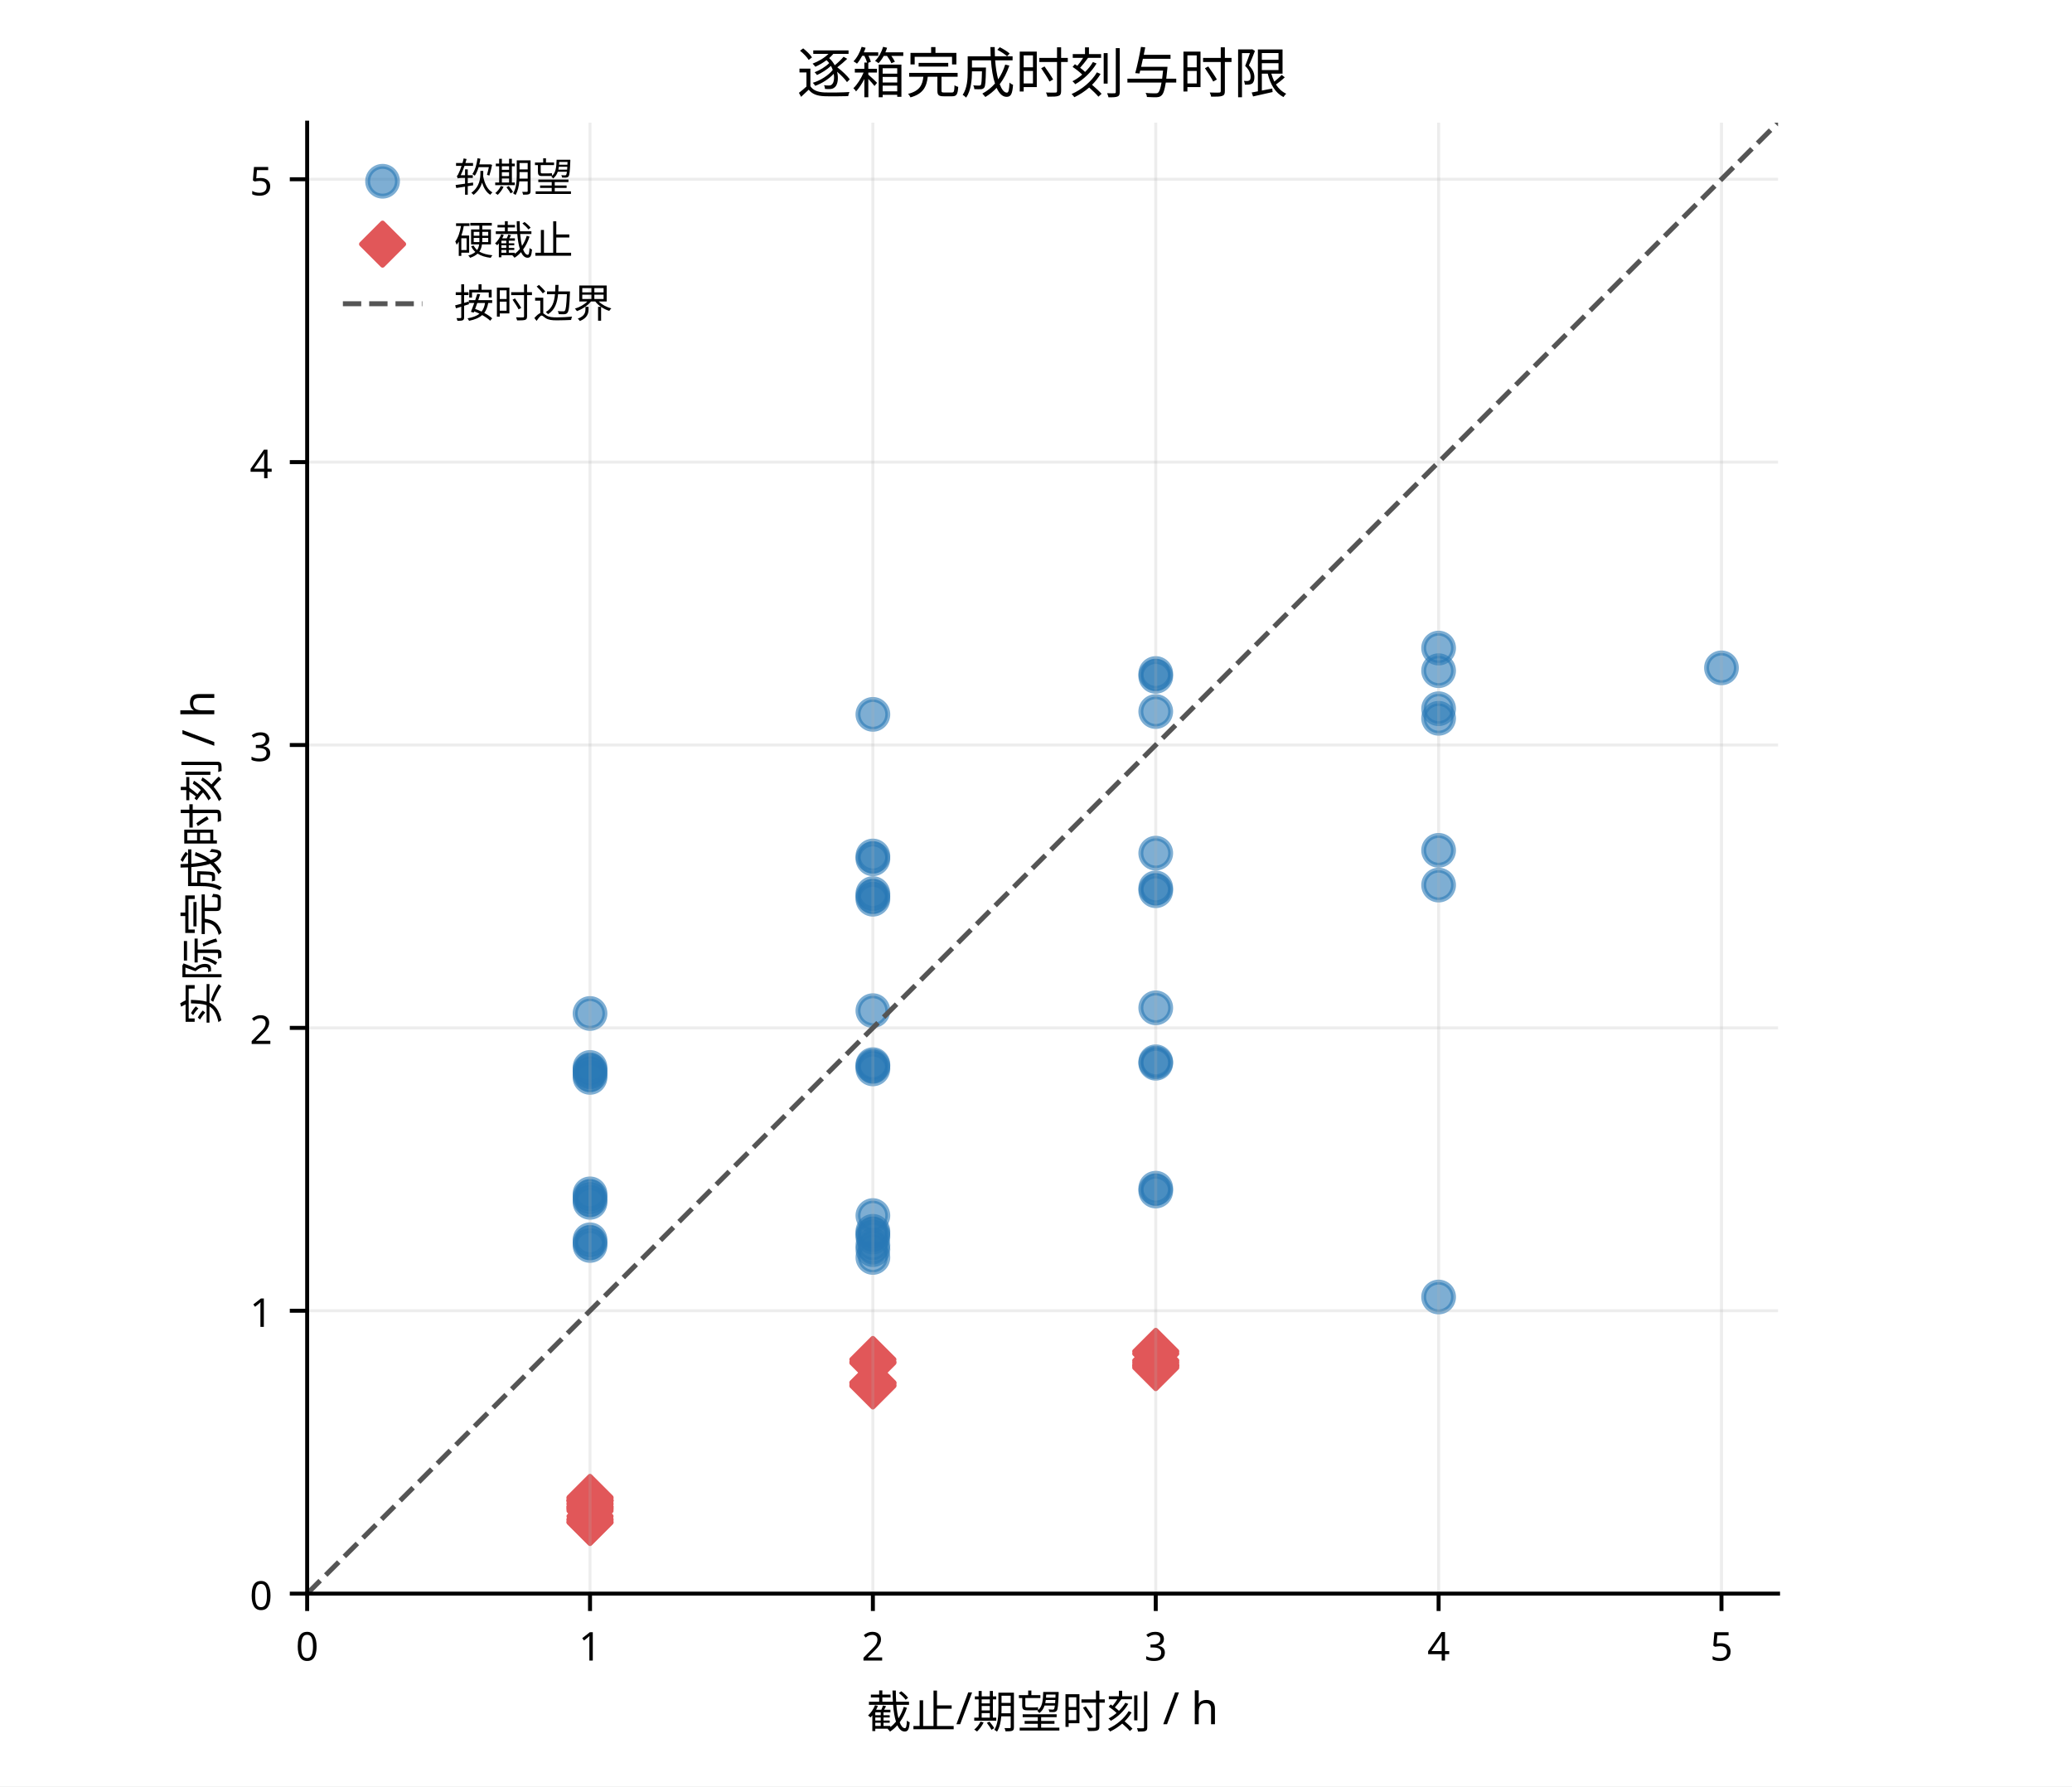
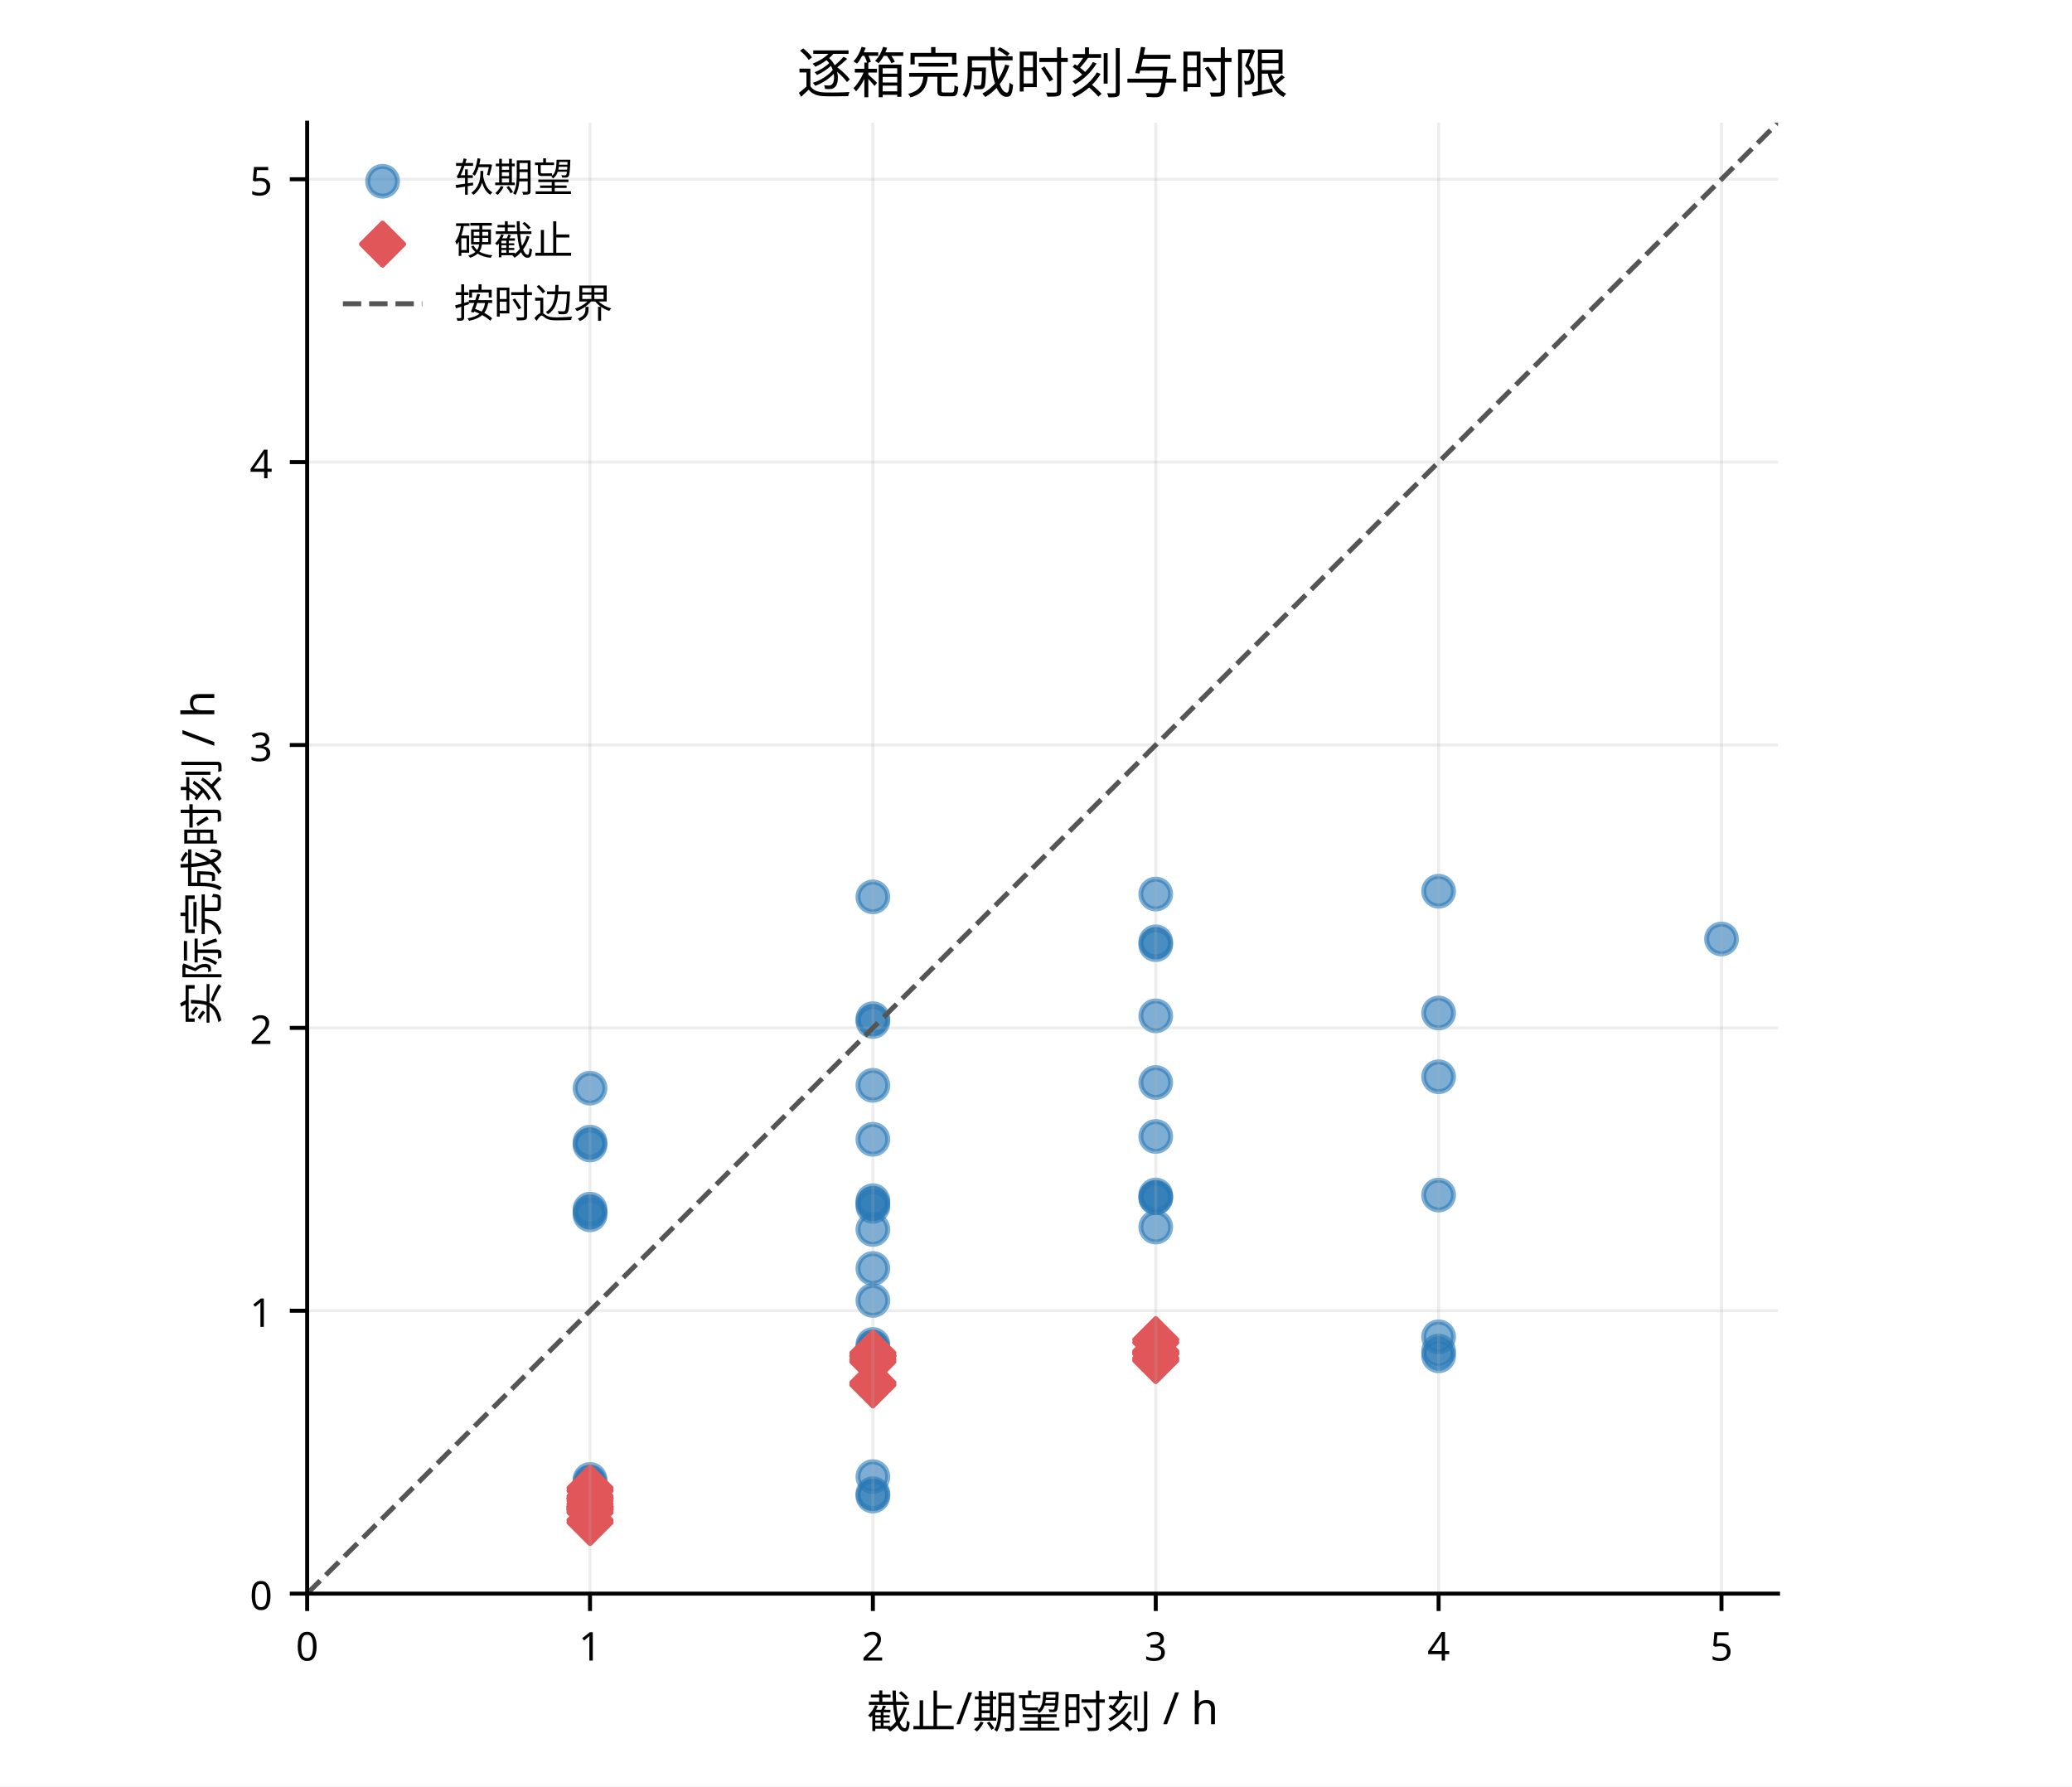
<svg xmlns="http://www.w3.org/2000/svg" xmlns:xlink="http://www.w3.org/1999/xlink" width="417.6pt" height="360pt" viewBox="0 0 417.6 360" version="1.1">
  <defs>
    <style type="text/css">*{stroke-linejoin: round; stroke-linecap: butt}</style>
  </defs>
  <g id="figure_1">
    <g id="patch_1">
      <path d="M 0 360  L 417.6 360  L 417.6 0  L 0 0  z " style="fill: #ffffff" />
    </g>
    <g id="axes_1">
      <g id="patch_2">
        <path d="M 61.907 321.168  L 358.354 321.168  L 358.354 24.72  L 61.907 24.72  z " style="fill: #ffffff" />
      </g>
      <g id="PathCollection_1">
        <defs>
-           <path id="m1ac144fe8b" d="M 0 3  C 0.796 3 1.559 2.684 2.121 2.121  C 2.684 1.559 3 0.796 3 0  C 3 -0.796 2.684 -1.559 2.121 -2.121  C 1.559 -2.684 0.796 -3 0 -3  C -0.796 -3 -1.559 -2.684 -2.121 -2.121  C -2.684 -1.559 -3 -0.796 -3 0  C -3 0.796 -2.684 1.559 -2.121 2.121  C -1.559 2.684 -0.796 3 0 3  z " style="stroke: #2878b5; stroke-opacity: 0.6" />
+           <path id="m40a16e8e1c" d="M 0 3  C 0.796 3 1.559 2.684 2.121 2.121  C 2.684 1.559 3 0.796 3 0  C 3 -0.796 2.684 -1.559 2.121 -2.121  C 1.559 -2.684 0.796 -3 0 -3  C -0.796 -3 -1.559 -2.684 -2.121 -2.121  C -2.684 -1.559 -3 -0.796 -3 0  C -3 0.796 -2.684 1.559 -2.121 2.121  C -1.559 2.684 -0.796 3 0 3  z " style="stroke: #2878b5; stroke-opacity: 0.6" />
        </defs>
-         <g clip-path="url(#pb75eaca938)">
-           <use xlink:href="#m1ac144fe8b" x="118.916" y="251.002" style="fill: #2878b5; fill-opacity: 0.6; stroke: #2878b5; stroke-opacity: 0.6" />
-           <use xlink:href="#m1ac144fe8b" x="118.916" y="250.432" style="fill: #2878b5; fill-opacity: 0.6; stroke: #2878b5; stroke-opacity: 0.6" />
-           <use xlink:href="#m1ac144fe8b" x="118.916" y="249.862" style="fill: #2878b5; fill-opacity: 0.6; stroke: #2878b5; stroke-opacity: 0.6" />
-           <use xlink:href="#m1ac144fe8b" x="175.925" y="249.292" style="fill: #2878b5; fill-opacity: 0.6; stroke: #2878b5; stroke-opacity: 0.6" />
-           <use xlink:href="#m1ac144fe8b" x="175.925" y="248.722" style="fill: #2878b5; fill-opacity: 0.6; stroke: #2878b5; stroke-opacity: 0.6" />
-           <use xlink:href="#m1ac144fe8b" x="175.925" y="248.151" style="fill: #2878b5; fill-opacity: 0.6; stroke: #2878b5; stroke-opacity: 0.6" />
-           <use xlink:href="#m1ac144fe8b" x="118.916" y="242.313" style="fill: #2878b5; fill-opacity: 0.6; stroke: #2878b5; stroke-opacity: 0.6" />
-           <use xlink:href="#m1ac144fe8b" x="118.916" y="241.743" style="fill: #2878b5; fill-opacity: 0.6; stroke: #2878b5; stroke-opacity: 0.6" />
-           <use xlink:href="#m1ac144fe8b" x="118.916" y="241.173" style="fill: #2878b5; fill-opacity: 0.6; stroke: #2878b5; stroke-opacity: 0.6" />
-           <use xlink:href="#m1ac144fe8b" x="118.916" y="240.603" style="fill: #2878b5; fill-opacity: 0.6; stroke: #2878b5; stroke-opacity: 0.6" />
-           <use xlink:href="#m1ac144fe8b" x="232.934" y="240.033" style="fill: #2878b5; fill-opacity: 0.6; stroke: #2878b5; stroke-opacity: 0.6" />
-           <use xlink:href="#m1ac144fe8b" x="232.934" y="239.462" style="fill: #2878b5; fill-opacity: 0.6; stroke: #2878b5; stroke-opacity: 0.6" />
-           <use xlink:href="#m1ac144fe8b" x="118.916" y="217.13" style="fill: #2878b5; fill-opacity: 0.6; stroke: #2878b5; stroke-opacity: 0.6" />
-           <use xlink:href="#m1ac144fe8b" x="118.916" y="216.56" style="fill: #2878b5; fill-opacity: 0.6; stroke: #2878b5; stroke-opacity: 0.6" />
-           <use xlink:href="#m1ac144fe8b" x="118.916" y="215.989" style="fill: #2878b5; fill-opacity: 0.6; stroke: #2878b5; stroke-opacity: 0.6" />
-           <use xlink:href="#m1ac144fe8b" x="175.925" y="215.419" style="fill: #2878b5; fill-opacity: 0.6; stroke: #2878b5; stroke-opacity: 0.6" />
-           <use xlink:href="#m1ac144fe8b" x="175.925" y="214.849" style="fill: #2878b5; fill-opacity: 0.6; stroke: #2878b5; stroke-opacity: 0.6" />
-           <use xlink:href="#m1ac144fe8b" x="232.934" y="214.279" style="fill: #2878b5; fill-opacity: 0.6; stroke: #2878b5; stroke-opacity: 0.6" />
-           <use xlink:href="#m1ac144fe8b" x="118.916" y="215.698" style="fill: #2878b5; fill-opacity: 0.6; stroke: #2878b5; stroke-opacity: 0.6" />
-           <use xlink:href="#m1ac144fe8b" x="118.916" y="215.128" style="fill: #2878b5; fill-opacity: 0.6; stroke: #2878b5; stroke-opacity: 0.6" />
-           <use xlink:href="#m1ac144fe8b" x="175.925" y="214.558" style="fill: #2878b5; fill-opacity: 0.6; stroke: #2878b5; stroke-opacity: 0.6" />
-           <use xlink:href="#m1ac144fe8b" x="232.934" y="213.988" style="fill: #2878b5; fill-opacity: 0.6; stroke: #2878b5; stroke-opacity: 0.6" />
-           <use xlink:href="#m1ac144fe8b" x="118.916" y="204.25" style="fill: #2878b5; fill-opacity: 0.6; stroke: #2878b5; stroke-opacity: 0.6" />
-           <use xlink:href="#m1ac144fe8b" x="175.925" y="203.68" style="fill: #2878b5; fill-opacity: 0.6; stroke: #2878b5; stroke-opacity: 0.6" />
-           <use xlink:href="#m1ac144fe8b" x="232.934" y="203.11" style="fill: #2878b5; fill-opacity: 0.6; stroke: #2878b5; stroke-opacity: 0.6" />
-           <use xlink:href="#m1ac144fe8b" x="175.925" y="181.222" style="fill: #2878b5; fill-opacity: 0.6; stroke: #2878b5; stroke-opacity: 0.6" />
-           <use xlink:href="#m1ac144fe8b" x="175.925" y="180.652" style="fill: #2878b5; fill-opacity: 0.6; stroke: #2878b5; stroke-opacity: 0.6" />
-           <use xlink:href="#m1ac144fe8b" x="175.925" y="180.082" style="fill: #2878b5; fill-opacity: 0.6; stroke: #2878b5; stroke-opacity: 0.6" />
-           <use xlink:href="#m1ac144fe8b" x="232.934" y="179.512" style="fill: #2878b5; fill-opacity: 0.6; stroke: #2878b5; stroke-opacity: 0.6" />
-           <use xlink:href="#m1ac144fe8b" x="232.934" y="178.942" style="fill: #2878b5; fill-opacity: 0.6; stroke: #2878b5; stroke-opacity: 0.6" />
-           <use xlink:href="#m1ac144fe8b" x="289.943" y="178.372" style="fill: #2878b5; fill-opacity: 0.6; stroke: #2878b5; stroke-opacity: 0.6" />
-           <use xlink:href="#m1ac144fe8b" x="175.925" y="173.082" style="fill: #2878b5; fill-opacity: 0.6; stroke: #2878b5; stroke-opacity: 0.6" />
-           <use xlink:href="#m1ac144fe8b" x="175.925" y="172.511" style="fill: #2878b5; fill-opacity: 0.6; stroke: #2878b5; stroke-opacity: 0.6" />
-           <use xlink:href="#m1ac144fe8b" x="232.934" y="171.941" style="fill: #2878b5; fill-opacity: 0.6; stroke: #2878b5; stroke-opacity: 0.6" />
-           <use xlink:href="#m1ac144fe8b" x="289.943" y="171.371" style="fill: #2878b5; fill-opacity: 0.6; stroke: #2878b5; stroke-opacity: 0.6" />
-           <use xlink:href="#m1ac144fe8b" x="175.925" y="143.968" style="fill: #2878b5; fill-opacity: 0.6; stroke: #2878b5; stroke-opacity: 0.6" />
-           <use xlink:href="#m1ac144fe8b" x="232.934" y="143.398" style="fill: #2878b5; fill-opacity: 0.6; stroke: #2878b5; stroke-opacity: 0.6" />
-           <use xlink:href="#m1ac144fe8b" x="289.943" y="142.828" style="fill: #2878b5; fill-opacity: 0.6; stroke: #2878b5; stroke-opacity: 0.6" />
-           <use xlink:href="#m1ac144fe8b" x="289.943" y="130.606" style="fill: #2878b5; fill-opacity: 0.6; stroke: #2878b5; stroke-opacity: 0.6" />
-           <use xlink:href="#m1ac144fe8b" x="289.943" y="261.388" style="fill: #2878b5; fill-opacity: 0.6; stroke: #2878b5; stroke-opacity: 0.6" />
-           <use xlink:href="#m1ac144fe8b" x="175.925" y="253.416" style="fill: #2878b5; fill-opacity: 0.6; stroke: #2878b5; stroke-opacity: 0.6" />
-           <use xlink:href="#m1ac144fe8b" x="175.925" y="251.844" style="fill: #2878b5; fill-opacity: 0.6; stroke: #2878b5; stroke-opacity: 0.6" />
-           <use xlink:href="#m1ac144fe8b" x="175.925" y="244.974" style="fill: #2878b5; fill-opacity: 0.6; stroke: #2878b5; stroke-opacity: 0.6" />
-           <use xlink:href="#m1ac144fe8b" x="175.925" y="250.935" style="fill: #2878b5; fill-opacity: 0.6; stroke: #2878b5; stroke-opacity: 0.6" />
-           <use xlink:href="#m1ac144fe8b" x="289.943" y="144.762" style="fill: #2878b5; fill-opacity: 0.6; stroke: #2878b5; stroke-opacity: 0.6" />
-           <use xlink:href="#m1ac144fe8b" x="232.934" y="136.306" style="fill: #2878b5; fill-opacity: 0.6; stroke: #2878b5; stroke-opacity: 0.6" />
-           <use xlink:href="#m1ac144fe8b" x="232.934" y="135.736" style="fill: #2878b5; fill-opacity: 0.6; stroke: #2878b5; stroke-opacity: 0.6" />
-           <use xlink:href="#m1ac144fe8b" x="289.943" y="135.166" style="fill: #2878b5; fill-opacity: 0.6; stroke: #2878b5; stroke-opacity: 0.6" />
-           <use xlink:href="#m1ac144fe8b" x="346.952" y="134.596" style="fill: #2878b5; fill-opacity: 0.6; stroke: #2878b5; stroke-opacity: 0.6" />
+         <g clip-path="url(#p59937029a2)">
+           <use xlink:href="#m40a16e8e1c" x="118.916" y="303.101" style="fill: #2878b5; fill-opacity: 0.6; stroke: #2878b5; stroke-opacity: 0.6" />
+           <use xlink:href="#m40a16e8e1c" x="118.916" y="302.53" style="fill: #2878b5; fill-opacity: 0.6; stroke: #2878b5; stroke-opacity: 0.6" />
+           <use xlink:href="#m40a16e8e1c" x="118.916" y="301.96" style="fill: #2878b5; fill-opacity: 0.6; stroke: #2878b5; stroke-opacity: 0.6" />
+           <use xlink:href="#m40a16e8e1c" x="118.916" y="301.39" style="fill: #2878b5; fill-opacity: 0.6; stroke: #2878b5; stroke-opacity: 0.6" />
+           <use xlink:href="#m40a16e8e1c" x="118.916" y="299.3" style="fill: #2878b5; fill-opacity: 0.6; stroke: #2878b5; stroke-opacity: 0.6" />
+           <use xlink:href="#m40a16e8e1c" x="118.916" y="298.73" style="fill: #2878b5; fill-opacity: 0.6; stroke: #2878b5; stroke-opacity: 0.6" />
+           <use xlink:href="#m40a16e8e1c" x="118.916" y="298.16" style="fill: #2878b5; fill-opacity: 0.6; stroke: #2878b5; stroke-opacity: 0.6" />
+           <use xlink:href="#m40a16e8e1c" x="175.925" y="297.589" style="fill: #2878b5; fill-opacity: 0.6; stroke: #2878b5; stroke-opacity: 0.6" />
+           <use xlink:href="#m40a16e8e1c" x="175.925" y="301.027" style="fill: #2878b5; fill-opacity: 0.6; stroke: #2878b5; stroke-opacity: 0.6" />
+           <use xlink:href="#m40a16e8e1c" x="175.925" y="301.502" style="fill: #2878b5; fill-opacity: 0.6; stroke: #2878b5; stroke-opacity: 0.6" />
+           <use xlink:href="#m40a16e8e1c" x="175.925" y="272.096" style="fill: #2878b5; fill-opacity: 0.6; stroke: #2878b5; stroke-opacity: 0.6" />
+           <use xlink:href="#m40a16e8e1c" x="175.925" y="271.525" style="fill: #2878b5; fill-opacity: 0.6; stroke: #2878b5; stroke-opacity: 0.6" />
+           <use xlink:href="#m40a16e8e1c" x="175.925" y="270.955" style="fill: #2878b5; fill-opacity: 0.6; stroke: #2878b5; stroke-opacity: 0.6" />
+           <use xlink:href="#m40a16e8e1c" x="232.934" y="270.385" style="fill: #2878b5; fill-opacity: 0.6; stroke: #2878b5; stroke-opacity: 0.6" />
+           <use xlink:href="#m40a16e8e1c" x="289.943" y="272.285" style="fill: #2878b5; fill-opacity: 0.6; stroke: #2878b5; stroke-opacity: 0.6" />
+           <use xlink:href="#m40a16e8e1c" x="289.943" y="273.247" style="fill: #2878b5; fill-opacity: 0.6; stroke: #2878b5; stroke-opacity: 0.6" />
+           <use xlink:href="#m40a16e8e1c" x="289.943" y="269.411" style="fill: #2878b5; fill-opacity: 0.6; stroke: #2878b5; stroke-opacity: 0.6" />
+           <use xlink:href="#m40a16e8e1c" x="118.916" y="244.826" style="fill: #2878b5; fill-opacity: 0.6; stroke: #2878b5; stroke-opacity: 0.6" />
+           <use xlink:href="#m40a16e8e1c" x="118.916" y="244.256" style="fill: #2878b5; fill-opacity: 0.6; stroke: #2878b5; stroke-opacity: 0.6" />
+           <use xlink:href="#m40a16e8e1c" x="118.916" y="243.686" style="fill: #2878b5; fill-opacity: 0.6; stroke: #2878b5; stroke-opacity: 0.6" />
+           <use xlink:href="#m40a16e8e1c" x="175.925" y="243.116" style="fill: #2878b5; fill-opacity: 0.6; stroke: #2878b5; stroke-opacity: 0.6" />
+           <use xlink:href="#m40a16e8e1c" x="175.925" y="242.546" style="fill: #2878b5; fill-opacity: 0.6; stroke: #2878b5; stroke-opacity: 0.6" />
+           <use xlink:href="#m40a16e8e1c" x="175.925" y="241.975" style="fill: #2878b5; fill-opacity: 0.6; stroke: #2878b5; stroke-opacity: 0.6" />
+           <use xlink:href="#m40a16e8e1c" x="232.934" y="241.405" style="fill: #2878b5; fill-opacity: 0.6; stroke: #2878b5; stroke-opacity: 0.6" />
+           <use xlink:href="#m40a16e8e1c" x="232.934" y="240.835" style="fill: #2878b5; fill-opacity: 0.6; stroke: #2878b5; stroke-opacity: 0.6" />
+           <use xlink:href="#m40a16e8e1c" x="118.916" y="230.747" style="fill: #2878b5; fill-opacity: 0.6; stroke: #2878b5; stroke-opacity: 0.6" />
+           <use xlink:href="#m40a16e8e1c" x="118.916" y="230.177" style="fill: #2878b5; fill-opacity: 0.6; stroke: #2878b5; stroke-opacity: 0.6" />
+           <use xlink:href="#m40a16e8e1c" x="175.925" y="229.607" style="fill: #2878b5; fill-opacity: 0.6; stroke: #2878b5; stroke-opacity: 0.6" />
+           <use xlink:href="#m40a16e8e1c" x="232.934" y="229.037" style="fill: #2878b5; fill-opacity: 0.6; stroke: #2878b5; stroke-opacity: 0.6" />
+           <use xlink:href="#m40a16e8e1c" x="118.916" y="219.299" style="fill: #2878b5; fill-opacity: 0.6; stroke: #2878b5; stroke-opacity: 0.6" />
+           <use xlink:href="#m40a16e8e1c" x="175.925" y="218.729" style="fill: #2878b5; fill-opacity: 0.6; stroke: #2878b5; stroke-opacity: 0.6" />
+           <use xlink:href="#m40a16e8e1c" x="232.934" y="218.159" style="fill: #2878b5; fill-opacity: 0.6; stroke: #2878b5; stroke-opacity: 0.6" />
+           <use xlink:href="#m40a16e8e1c" x="175.925" y="247.773" style="fill: #2878b5; fill-opacity: 0.6; stroke: #2878b5; stroke-opacity: 0.6" />
+           <use xlink:href="#m40a16e8e1c" x="232.934" y="247.298" style="fill: #2878b5; fill-opacity: 0.6; stroke: #2878b5; stroke-opacity: 0.6" />
+           <use xlink:href="#m40a16e8e1c" x="289.943" y="217.004" style="fill: #2878b5; fill-opacity: 0.6; stroke: #2878b5; stroke-opacity: 0.6" />
+           <use xlink:href="#m40a16e8e1c" x="175.925" y="205.864" style="fill: #2878b5; fill-opacity: 0.6; stroke: #2878b5; stroke-opacity: 0.6" />
+           <use xlink:href="#m40a16e8e1c" x="175.925" y="205.294" style="fill: #2878b5; fill-opacity: 0.6; stroke: #2878b5; stroke-opacity: 0.6" />
+           <use xlink:href="#m40a16e8e1c" x="232.934" y="204.723" style="fill: #2878b5; fill-opacity: 0.6; stroke: #2878b5; stroke-opacity: 0.6" />
+           <use xlink:href="#m40a16e8e1c" x="289.943" y="204.153" style="fill: #2878b5; fill-opacity: 0.6; stroke: #2878b5; stroke-opacity: 0.6" />
+           <use xlink:href="#m40a16e8e1c" x="232.934" y="190.376" style="fill: #2878b5; fill-opacity: 0.6; stroke: #2878b5; stroke-opacity: 0.6" />
+           <use xlink:href="#m40a16e8e1c" x="232.934" y="189.806" style="fill: #2878b5; fill-opacity: 0.6; stroke: #2878b5; stroke-opacity: 0.6" />
+           <use xlink:href="#m40a16e8e1c" x="346.952" y="189.235" style="fill: #2878b5; fill-opacity: 0.6; stroke: #2878b5; stroke-opacity: 0.6" />
+           <use xlink:href="#m40a16e8e1c" x="175.925" y="180.75" style="fill: #2878b5; fill-opacity: 0.6; stroke: #2878b5; stroke-opacity: 0.6" />
+           <use xlink:href="#m40a16e8e1c" x="232.934" y="180.18" style="fill: #2878b5; fill-opacity: 0.6; stroke: #2878b5; stroke-opacity: 0.6" />
+           <use xlink:href="#m40a16e8e1c" x="289.943" y="179.61" style="fill: #2878b5; fill-opacity: 0.6; stroke: #2878b5; stroke-opacity: 0.6" />
+           <use xlink:href="#m40a16e8e1c" x="175.925" y="262.082" style="fill: #2878b5; fill-opacity: 0.6; stroke: #2878b5; stroke-opacity: 0.6" />
+           <use xlink:href="#m40a16e8e1c" x="175.925" y="255.636" style="fill: #2878b5; fill-opacity: 0.6; stroke: #2878b5; stroke-opacity: 0.6" />
+           <use xlink:href="#m40a16e8e1c" x="232.934" y="241.316" style="fill: #2878b5; fill-opacity: 0.6; stroke: #2878b5; stroke-opacity: 0.6" />
+           <use xlink:href="#m40a16e8e1c" x="289.943" y="240.841" style="fill: #2878b5; fill-opacity: 0.6; stroke: #2878b5; stroke-opacity: 0.6" />
        </g>
      </g>
      <g id="PathCollection_2">
        <defs>
-           <path id="m0023352ac3" d="M 0 4.243  L 4.243 0  L 0 -4.243  L -4.243 0  z " style="stroke: #e15759" />
+           <path id="m701c31e8d5" d="M 0 4.243  L 4.243 0  L 0 -4.243  L -4.243 0  z " style="stroke: #e15759" />
        </defs>
-         <g clip-path="url(#pb75eaca938)">
-           <use xlink:href="#m0023352ac3" x="118.916" y="306.711" style="fill: #e15759; stroke: #e15759" />
-           <use xlink:href="#m0023352ac3" x="118.916" y="306.141" style="fill: #e15759; stroke: #e15759" />
-           <use xlink:href="#m0023352ac3" x="118.916" y="305.571" style="fill: #e15759; stroke: #e15759" />
-           <use xlink:href="#m0023352ac3" x="118.916" y="302.34" style="fill: #e15759; stroke: #e15759" />
-           <use xlink:href="#m0023352ac3" x="118.916" y="301.77" style="fill: #e15759; stroke: #e15759" />
-           <use xlink:href="#m0023352ac3" x="118.916" y="306.835" style="fill: #e15759; stroke: #e15759" />
-           <use xlink:href="#m0023352ac3" x="118.916" y="306.36" style="fill: #e15759; stroke: #e15759" />
-           <use xlink:href="#m0023352ac3" x="118.916" y="303.687" style="fill: #e15759; stroke: #e15759" />
-           <use xlink:href="#m0023352ac3" x="118.916" y="303.212" style="fill: #e15759; stroke: #e15759" />
-           <use xlink:href="#m0023352ac3" x="118.916" y="304.153" style="fill: #e15759; stroke: #e15759" />
-           <use xlink:href="#m0023352ac3" x="118.916" y="303.678" style="fill: #e15759; stroke: #e15759" />
-           <use xlink:href="#m0023352ac3" x="118.916" y="302.452" style="fill: #e15759; stroke: #e15759" />
-           <use xlink:href="#m0023352ac3" x="118.916" y="301.977" style="fill: #e15759; stroke: #e15759" />
-           <use xlink:href="#m0023352ac3" x="118.916" y="304.484" style="fill: #e15759; stroke: #e15759" />
-           <use xlink:href="#m0023352ac3" x="118.916" y="304.009" style="fill: #e15759; stroke: #e15759" />
-           <use xlink:href="#m0023352ac3" x="118.916" y="302.927" style="fill: #e15759; stroke: #e15759" />
-           <use xlink:href="#m0023352ac3" x="118.916" y="302.452" style="fill: #e15759; stroke: #e15759" />
-           <use xlink:href="#m0023352ac3" x="175.925" y="279.317" style="fill: #e15759; stroke: #e15759" />
-           <use xlink:href="#m0023352ac3" x="175.925" y="278.747" style="fill: #e15759; stroke: #e15759" />
-           <use xlink:href="#m0023352ac3" x="175.925" y="279.104" style="fill: #e15759; stroke: #e15759" />
-           <use xlink:href="#m0023352ac3" x="175.925" y="278.629" style="fill: #e15759; stroke: #e15759" />
-           <use xlink:href="#m0023352ac3" x="175.925" y="274.446" style="fill: #e15759; stroke: #e15759" />
-           <use xlink:href="#m0023352ac3" x="175.925" y="273.971" style="fill: #e15759; stroke: #e15759" />
-           <use xlink:href="#m0023352ac3" x="175.925" y="274.66" style="fill: #e15759; stroke: #e15759" />
-           <use xlink:href="#m0023352ac3" x="232.934" y="274.185" style="fill: #e15759; stroke: #e15759" />
-           <use xlink:href="#m0023352ac3" x="232.934" y="275.623" style="fill: #e15759; stroke: #e15759" />
-           <use xlink:href="#m0023352ac3" x="232.934" y="275.148" style="fill: #e15759; stroke: #e15759" />
-           <use xlink:href="#m0023352ac3" x="232.934" y="275.206" style="fill: #e15759; stroke: #e15759" />
-           <use xlink:href="#m0023352ac3" x="232.934" y="274.636" style="fill: #e15759; stroke: #e15759" />
-           <use xlink:href="#m0023352ac3" x="232.934" y="272.814" style="fill: #e15759; stroke: #e15759" />
-           <use xlink:href="#m0023352ac3" x="232.934" y="272.339" style="fill: #e15759; stroke: #e15759" />
+         <g clip-path="url(#p59937029a2)">
+           <use xlink:href="#m701c31e8d5" x="118.916" y="304.811" style="fill: #e15759; stroke: #e15759" />
+           <use xlink:href="#m701c31e8d5" x="118.916" y="304.241" style="fill: #e15759; stroke: #e15759" />
+           <use xlink:href="#m701c31e8d5" x="118.916" y="303.671" style="fill: #e15759; stroke: #e15759" />
+           <use xlink:href="#m701c31e8d5" x="118.916" y="300.44" style="fill: #e15759; stroke: #e15759" />
+           <use xlink:href="#m701c31e8d5" x="118.916" y="299.87" style="fill: #e15759; stroke: #e15759" />
+           <use xlink:href="#m701c31e8d5" x="118.916" y="306.835" style="fill: #e15759; stroke: #e15759" />
+           <use xlink:href="#m701c31e8d5" x="118.916" y="306.36" style="fill: #e15759; stroke: #e15759" />
+           <use xlink:href="#m701c31e8d5" x="118.916" y="303.569" style="fill: #e15759; stroke: #e15759" />
+           <use xlink:href="#m701c31e8d5" x="118.916" y="303.094" style="fill: #e15759; stroke: #e15759" />
+           <use xlink:href="#m701c31e8d5" x="118.916" y="304.153" style="fill: #e15759; stroke: #e15759" />
+           <use xlink:href="#m701c31e8d5" x="118.916" y="303.678" style="fill: #e15759; stroke: #e15759" />
+           <use xlink:href="#m701c31e8d5" x="118.916" y="301.977" style="fill: #e15759; stroke: #e15759" />
+           <use xlink:href="#m701c31e8d5" x="118.916" y="301.502" style="fill: #e15759; stroke: #e15759" />
+           <use xlink:href="#m701c31e8d5" x="118.916" y="304.484" style="fill: #e15759; stroke: #e15759" />
+           <use xlink:href="#m701c31e8d5" x="118.916" y="304.009" style="fill: #e15759; stroke: #e15759" />
+           <use xlink:href="#m701c31e8d5" x="118.916" y="302.452" style="fill: #e15759; stroke: #e15759" />
+           <use xlink:href="#m701c31e8d5" x="118.916" y="301.977" style="fill: #e15759; stroke: #e15759" />
+           <use xlink:href="#m701c31e8d5" x="175.925" y="273.236" style="fill: #e15759; stroke: #e15759" />
+           <use xlink:href="#m701c31e8d5" x="175.925" y="272.666" style="fill: #e15759; stroke: #e15759" />
+           <use xlink:href="#m701c31e8d5" x="175.925" y="279.104" style="fill: #e15759; stroke: #e15759" />
+           <use xlink:href="#m701c31e8d5" x="175.925" y="278.629" style="fill: #e15759; stroke: #e15759" />
+           <use xlink:href="#m701c31e8d5" x="175.925" y="274.446" style="fill: #e15759; stroke: #e15759" />
+           <use xlink:href="#m701c31e8d5" x="175.925" y="273.971" style="fill: #e15759; stroke: #e15759" />
+           <use xlink:href="#m701c31e8d5" x="175.925" y="273.235" style="fill: #e15759; stroke: #e15759" />
+           <use xlink:href="#m701c31e8d5" x="232.934" y="272.76" style="fill: #e15759; stroke: #e15759" />
+           <use xlink:href="#m701c31e8d5" x="232.934" y="274.197" style="fill: #e15759; stroke: #e15759" />
+           <use xlink:href="#m701c31e8d5" x="232.934" y="273.722" style="fill: #e15759; stroke: #e15759" />
+           <use xlink:href="#m701c31e8d5" x="232.934" y="270.551" style="fill: #e15759; stroke: #e15759" />
+           <use xlink:href="#m701c31e8d5" x="232.934" y="269.981" style="fill: #e15759; stroke: #e15759" />
+           <use xlink:href="#m701c31e8d5" x="232.934" y="272.791" style="fill: #e15759; stroke: #e15759" />
+           <use xlink:href="#m701c31e8d5" x="232.934" y="272.316" style="fill: #e15759; stroke: #e15759" />
        </g>
      </g>
      <g id="matplotlib.axis_1">
        <g id="xtick_1">
          <g id="line2d_1">
-             <path d="M 61.907 321.168  L 61.907 24.72  " clip-path="url(#pb75eaca938)" style="fill: none; stroke: #b0b0b0; stroke-opacity: 0.22; stroke-width: 0.6; stroke-linecap: square" />
+             <path d="M 61.907 321.168  L 61.907 24.72  " clip-path="url(#p59937029a2)" style="fill: none; stroke: #b0b0b0; stroke-opacity: 0.22; stroke-width: 0.6; stroke-linecap: square" />
          </g>
          <g id="line2d_2">
            <defs>
-               <path id="m9bb3c12a03" d="M 0 0  L 0 3.5  " style="stroke: #000000; stroke-width: 0.8" />
+               <path id="m0bba65a11a" d="M 0 0  L 0 3.5  " style="stroke: #000000; stroke-width: 0.8" />
            </defs>
            <g>
-               <use xlink:href="#m9bb3c12a03" x="61.907" y="321.168" style="stroke: #000000; stroke-width: 0.8" />
+               <use xlink:href="#m0bba65a11a" x="61.907" y="321.168" style="stroke: #000000; stroke-width: 0.8" />
            </g>
          </g>
          <g id="text_1">
            <text style="font-size: 8px; font-family: 'Microsoft YaHei'; text-anchor: middle" x="61.907" y="334.664" transform="rotate(-0 61.90653 334.6638)">0</text>
          </g>
        </g>
        <g id="xtick_2">
          <g id="line2d_3">
-             <path d="M 118.916 321.168  L 118.916 24.72  " clip-path="url(#pb75eaca938)" style="fill: none; stroke: #b0b0b0; stroke-opacity: 0.22; stroke-width: 0.6; stroke-linecap: square" />
+             <path d="M 118.916 321.168  L 118.916 24.72  " clip-path="url(#p59937029a2)" style="fill: none; stroke: #b0b0b0; stroke-opacity: 0.22; stroke-width: 0.6; stroke-linecap: square" />
          </g>
          <g id="line2d_4">
            <g>
-               <use xlink:href="#m9bb3c12a03" x="118.916" y="321.168" style="stroke: #000000; stroke-width: 0.8" />
+               <use xlink:href="#m0bba65a11a" x="118.916" y="321.168" style="stroke: #000000; stroke-width: 0.8" />
            </g>
          </g>
          <g id="text_2">
            <text style="font-size: 8px; font-family: 'Microsoft YaHei'; text-anchor: middle" x="118.916" y="334.664" transform="rotate(-0 118.9157 334.6638)">1</text>
          </g>
        </g>
        <g id="xtick_3">
          <g id="line2d_5">
-             <path d="M 175.925 321.168  L 175.925 24.72  " clip-path="url(#pb75eaca938)" style="fill: none; stroke: #b0b0b0; stroke-opacity: 0.22; stroke-width: 0.6; stroke-linecap: square" />
+             <path d="M 175.925 321.168  L 175.925 24.72  " clip-path="url(#p59937029a2)" style="fill: none; stroke: #b0b0b0; stroke-opacity: 0.22; stroke-width: 0.6; stroke-linecap: square" />
          </g>
          <g id="line2d_6">
            <g>
-               <use xlink:href="#m9bb3c12a03" x="175.925" y="321.168" style="stroke: #000000; stroke-width: 0.8" />
+               <use xlink:href="#m0bba65a11a" x="175.925" y="321.168" style="stroke: #000000; stroke-width: 0.8" />
            </g>
          </g>
          <g id="text_3">
            <text style="font-size: 8px; font-family: 'Microsoft YaHei'; text-anchor: middle" x="175.925" y="334.664" transform="rotate(-0 175.9249 334.6638)">2</text>
          </g>
        </g>
        <g id="xtick_4">
          <g id="line2d_7">
-             <path d="M 232.934 321.168  L 232.934 24.72  " clip-path="url(#pb75eaca938)" style="fill: none; stroke: #b0b0b0; stroke-opacity: 0.22; stroke-width: 0.6; stroke-linecap: square" />
+             <path d="M 232.934 321.168  L 232.934 24.72  " clip-path="url(#p59937029a2)" style="fill: none; stroke: #b0b0b0; stroke-opacity: 0.22; stroke-width: 0.6; stroke-linecap: square" />
          </g>
          <g id="line2d_8">
            <g>
-               <use xlink:href="#m9bb3c12a03" x="232.934" y="321.168" style="stroke: #000000; stroke-width: 0.8" />
+               <use xlink:href="#m0bba65a11a" x="232.934" y="321.168" style="stroke: #000000; stroke-width: 0.8" />
            </g>
          </g>
          <g id="text_4">
            <text style="font-size: 8px; font-family: 'Microsoft YaHei'; text-anchor: middle" x="232.934" y="334.664" transform="rotate(-0 232.9341 334.6638)">3</text>
          </g>
        </g>
        <g id="xtick_5">
          <g id="line2d_9">
-             <path d="M 289.943 321.168  L 289.943 24.72  " clip-path="url(#pb75eaca938)" style="fill: none; stroke: #b0b0b0; stroke-opacity: 0.22; stroke-width: 0.6; stroke-linecap: square" />
+             <path d="M 289.943 321.168  L 289.943 24.72  " clip-path="url(#p59937029a2)" style="fill: none; stroke: #b0b0b0; stroke-opacity: 0.22; stroke-width: 0.6; stroke-linecap: square" />
          </g>
          <g id="line2d_10">
            <g>
-               <use xlink:href="#m9bb3c12a03" x="289.943" y="321.168" style="stroke: #000000; stroke-width: 0.8" />
+               <use xlink:href="#m0bba65a11a" x="289.943" y="321.168" style="stroke: #000000; stroke-width: 0.8" />
            </g>
          </g>
          <g id="text_5">
            <text style="font-size: 8px; font-family: 'Microsoft YaHei'; text-anchor: middle" x="289.943" y="334.664" transform="rotate(-0 289.9432 334.6638)">4</text>
          </g>
        </g>
        <g id="xtick_6">
          <g id="line2d_11">
-             <path d="M 346.952 321.168  L 346.952 24.72  " clip-path="url(#pb75eaca938)" style="fill: none; stroke: #b0b0b0; stroke-opacity: 0.22; stroke-width: 0.6; stroke-linecap: square" />
+             <path d="M 346.952 321.168  L 346.952 24.72  " clip-path="url(#p59937029a2)" style="fill: none; stroke: #b0b0b0; stroke-opacity: 0.22; stroke-width: 0.6; stroke-linecap: square" />
          </g>
          <g id="line2d_12">
            <g>
-               <use xlink:href="#m9bb3c12a03" x="346.952" y="321.168" style="stroke: #000000; stroke-width: 0.8" />
+               <use xlink:href="#m0bba65a11a" x="346.952" y="321.168" style="stroke: #000000; stroke-width: 0.8" />
            </g>
          </g>
          <g id="text_6">
            <text style="font-size: 8px; font-family: 'Microsoft YaHei'; text-anchor: middle" x="346.952" y="334.664" transform="rotate(-0 346.9524 334.6638)">5</text>
          </g>
        </g>
        <g id="text_7">
          <text style="font-size: 9px; font-family: 'Microsoft YaHei'; text-anchor: middle" x="210.13" y="348.237" transform="rotate(-0 210.1304 348.2371)">截止/期望时刻 / h</text>
        </g>
      </g>
      <g id="matplotlib.axis_2">
        <g id="ytick_1">
          <g id="line2d_13">
-             <path d="M 61.907 321.168  L 358.354 321.168  " clip-path="url(#pb75eaca938)" style="fill: none; stroke: #b0b0b0; stroke-opacity: 0.22; stroke-width: 0.6; stroke-linecap: square" />
+             <path d="M 61.907 321.168  L 358.354 321.168  " clip-path="url(#p59937029a2)" style="fill: none; stroke: #b0b0b0; stroke-opacity: 0.22; stroke-width: 0.6; stroke-linecap: square" />
          </g>
          <g id="line2d_14">
            <defs>
-               <path id="m3a70237598" d="M 0 0  L -3.5 0  " style="stroke: #000000; stroke-width: 0.8" />
+               <path id="mf004b3aff7" d="M 0 0  L -3.5 0  " style="stroke: #000000; stroke-width: 0.8" />
            </defs>
            <g>
-               <use xlink:href="#m3a70237598" x="61.907" y="321.168" style="stroke: #000000; stroke-width: 0.8" />
+               <use xlink:href="#mf004b3aff7" x="61.907" y="321.168" style="stroke: #000000; stroke-width: 0.8" />
            </g>
          </g>
          <g id="text_8">
            <text style="font-size: 8px; font-family: 'Microsoft YaHei'; text-anchor: end" x="54.907" y="324.416" transform="rotate(-0 54.90653 324.4157)">0</text>
          </g>
        </g>
        <g id="ytick_2">
          <g id="line2d_15">
-             <path d="M 61.907 264.159  L 358.354 264.159  " clip-path="url(#pb75eaca938)" style="fill: none; stroke: #b0b0b0; stroke-opacity: 0.22; stroke-width: 0.6; stroke-linecap: square" />
+             <path d="M 61.907 264.159  L 358.354 264.159  " clip-path="url(#p59937029a2)" style="fill: none; stroke: #b0b0b0; stroke-opacity: 0.22; stroke-width: 0.6; stroke-linecap: square" />
          </g>
          <g id="line2d_16">
            <g>
-               <use xlink:href="#m3a70237598" x="61.907" y="264.159" style="stroke: #000000; stroke-width: 0.8" />
+               <use xlink:href="#mf004b3aff7" x="61.907" y="264.159" style="stroke: #000000; stroke-width: 0.8" />
            </g>
          </g>
          <g id="text_9">
            <text style="font-size: 8px; font-family: 'Microsoft YaHei'; text-anchor: end" x="54.907" y="267.407" transform="rotate(-0 54.90653 267.4066)">1</text>
          </g>
        </g>
        <g id="ytick_3">
          <g id="line2d_17">
-             <path d="M 61.907 207.149  L 358.354 207.149  " clip-path="url(#pb75eaca938)" style="fill: none; stroke: #b0b0b0; stroke-opacity: 0.22; stroke-width: 0.6; stroke-linecap: square" />
+             <path d="M 61.907 207.149  L 358.354 207.149  " clip-path="url(#p59937029a2)" style="fill: none; stroke: #b0b0b0; stroke-opacity: 0.22; stroke-width: 0.6; stroke-linecap: square" />
          </g>
          <g id="line2d_18">
            <g>
-               <use xlink:href="#m3a70237598" x="61.907" y="207.149" style="stroke: #000000; stroke-width: 0.8" />
+               <use xlink:href="#mf004b3aff7" x="61.907" y="207.149" style="stroke: #000000; stroke-width: 0.8" />
            </g>
          </g>
          <g id="text_10">
            <text style="font-size: 8px; font-family: 'Microsoft YaHei'; text-anchor: end" x="54.907" y="210.397" transform="rotate(-0 54.90653 210.3974)">2</text>
          </g>
        </g>
        <g id="ytick_4">
          <g id="line2d_19">
-             <path d="M 61.907 150.14  L 358.354 150.14  " clip-path="url(#pb75eaca938)" style="fill: none; stroke: #b0b0b0; stroke-opacity: 0.22; stroke-width: 0.6; stroke-linecap: square" />
+             <path d="M 61.907 150.14  L 358.354 150.14  " clip-path="url(#p59937029a2)" style="fill: none; stroke: #b0b0b0; stroke-opacity: 0.22; stroke-width: 0.6; stroke-linecap: square" />
          </g>
          <g id="line2d_20">
            <g>
-               <use xlink:href="#m3a70237598" x="61.907" y="150.14" style="stroke: #000000; stroke-width: 0.8" />
+               <use xlink:href="#mf004b3aff7" x="61.907" y="150.14" style="stroke: #000000; stroke-width: 0.8" />
            </g>
          </g>
          <g id="text_11">
            <text style="font-size: 8px; font-family: 'Microsoft YaHei'; text-anchor: end" x="54.907" y="153.388" transform="rotate(-0 54.90653 153.3882)">3</text>
          </g>
        </g>
        <g id="ytick_5">
          <g id="line2d_21">
-             <path d="M 61.907 93.131  L 358.354 93.131  " clip-path="url(#pb75eaca938)" style="fill: none; stroke: #b0b0b0; stroke-opacity: 0.22; stroke-width: 0.6; stroke-linecap: square" />
+             <path d="M 61.907 93.131  L 358.354 93.131  " clip-path="url(#p59937029a2)" style="fill: none; stroke: #b0b0b0; stroke-opacity: 0.22; stroke-width: 0.6; stroke-linecap: square" />
          </g>
          <g id="line2d_22">
            <g>
-               <use xlink:href="#m3a70237598" x="61.907" y="93.131" style="stroke: #000000; stroke-width: 0.8" />
+               <use xlink:href="#mf004b3aff7" x="61.907" y="93.131" style="stroke: #000000; stroke-width: 0.8" />
            </g>
          </g>
          <g id="text_12">
            <text style="font-size: 8px; font-family: 'Microsoft YaHei'; text-anchor: end" x="54.907" y="96.379" transform="rotate(-0 54.90653 96.37905)">4</text>
          </g>
        </g>
        <g id="ytick_6">
          <g id="line2d_23">
-             <path d="M 61.907 36.122  L 358.354 36.122  " clip-path="url(#pb75eaca938)" style="fill: none; stroke: #b0b0b0; stroke-opacity: 0.22; stroke-width: 0.6; stroke-linecap: square" />
+             <path d="M 61.907 36.122  L 358.354 36.122  " clip-path="url(#p59937029a2)" style="fill: none; stroke: #b0b0b0; stroke-opacity: 0.22; stroke-width: 0.6; stroke-linecap: square" />
          </g>
          <g id="line2d_24">
            <g>
-               <use xlink:href="#m3a70237598" x="61.907" y="36.122" style="stroke: #000000; stroke-width: 0.8" />
+               <use xlink:href="#mf004b3aff7" x="61.907" y="36.122" style="stroke: #000000; stroke-width: 0.8" />
            </g>
          </g>
          <g id="text_13">
            <text style="font-size: 8px; font-family: 'Microsoft YaHei'; text-anchor: end" x="54.907" y="39.37" transform="rotate(-0 54.90653 39.36988)">5</text>
          </g>
        </g>
        <g id="text_14">
          <text style="font-size: 9px; font-family: 'Microsoft YaHei'; text-anchor: middle" x="43.935" y="172.944" transform="rotate(-90 43.93452 172.9438)">实际完成时刻 / h</text>
        </g>
      </g>
      <g id="line2d_25">
-         <path d="M 61.907 321.168  L 358.354 24.72  " clip-path="url(#pb75eaca938)" style="fill: none; stroke-dasharray: 3.7,1.6; stroke-dashoffset: 0; stroke: #555555" />
+         <path d="M 61.907 321.168  L 358.354 24.72  " clip-path="url(#p59937029a2)" style="fill: none; stroke-dasharray: 3.7,1.6; stroke-dashoffset: 0; stroke: #555555" />
      </g>
      <g id="patch_3">
        <path d="M 61.907 321.168  L 61.907 24.72  " style="fill: none; stroke: #000000; stroke-width: 0.8; stroke-linejoin: miter; stroke-linecap: square" />
      </g>
      <g id="patch_4">
        <path d="M 61.907 321.168  L 358.354 321.168  " style="fill: none; stroke: #000000; stroke-width: 0.8; stroke-linejoin: miter; stroke-linecap: square" />
      </g>
      <g id="text_15">
        <text style="font-size: 11px; font-family: 'Microsoft YaHei'; text-anchor: middle" x="210.13" y="18.72" transform="rotate(-0 210.1304 18.72)">逐箱完成时刻与时限</text>
      </g>
      <g id="legend_1">
        <g id="PathCollection_3">
          <g>
-             <use xlink:href="#m1ac144fe8b" x="77.107" y="36.528" style="fill: #2878b5; fill-opacity: 0.6; stroke: #2878b5; stroke-opacity: 0.6" />
+             <use xlink:href="#m40a16e8e1c" x="77.107" y="36.528" style="fill: #2878b5; fill-opacity: 0.6; stroke: #2878b5; stroke-opacity: 0.6" />
          </g>
        </g>
        <g id="text_16">
          <text style="font-size: 8px; font-family: 'Microsoft YaHei'; text-anchor: start" x="91.507" y="38.627" transform="rotate(-0 91.50653 38.6275)">软期望</text>
        </g>
        <g id="PathCollection_4">
          <g>
-             <use xlink:href="#m0023352ac3" x="77.107" y="49.2" style="fill: #e15759; stroke: #e15759" />
+             <use xlink:href="#m701c31e8d5" x="77.107" y="49.2" style="fill: #e15759; stroke: #e15759" />
          </g>
        </g>
        <g id="text_17">
          <text style="font-size: 8px; font-family: 'Microsoft YaHei'; text-anchor: start" x="91.507" y="51.3" transform="rotate(-0 91.50653 51.29984)">硬截止</text>
        </g>
        <g id="line2d_26">
          <path d="M 69.107 61.211  L 77.107 61.211  L 85.107 61.211  " style="fill: none; stroke-dasharray: 3.7,1.6; stroke-dashoffset: 0; stroke: #555555" />
        </g>
        <g id="text_18">
          <text style="font-size: 8px; font-family: 'Microsoft YaHei'; text-anchor: start" x="91.507" y="64.011" transform="rotate(-0 91.50653 64.01094)">按时边界</text>
        </g>
      </g>
    </g>
  </g>
  <defs>
-     <clipPath id="pb75eaca938">
+     <clipPath id="p59937029a2">
      <rect x="61.907" y="24.72" width="296.448" height="296.448" />
    </clipPath>
  </defs>
</svg>
